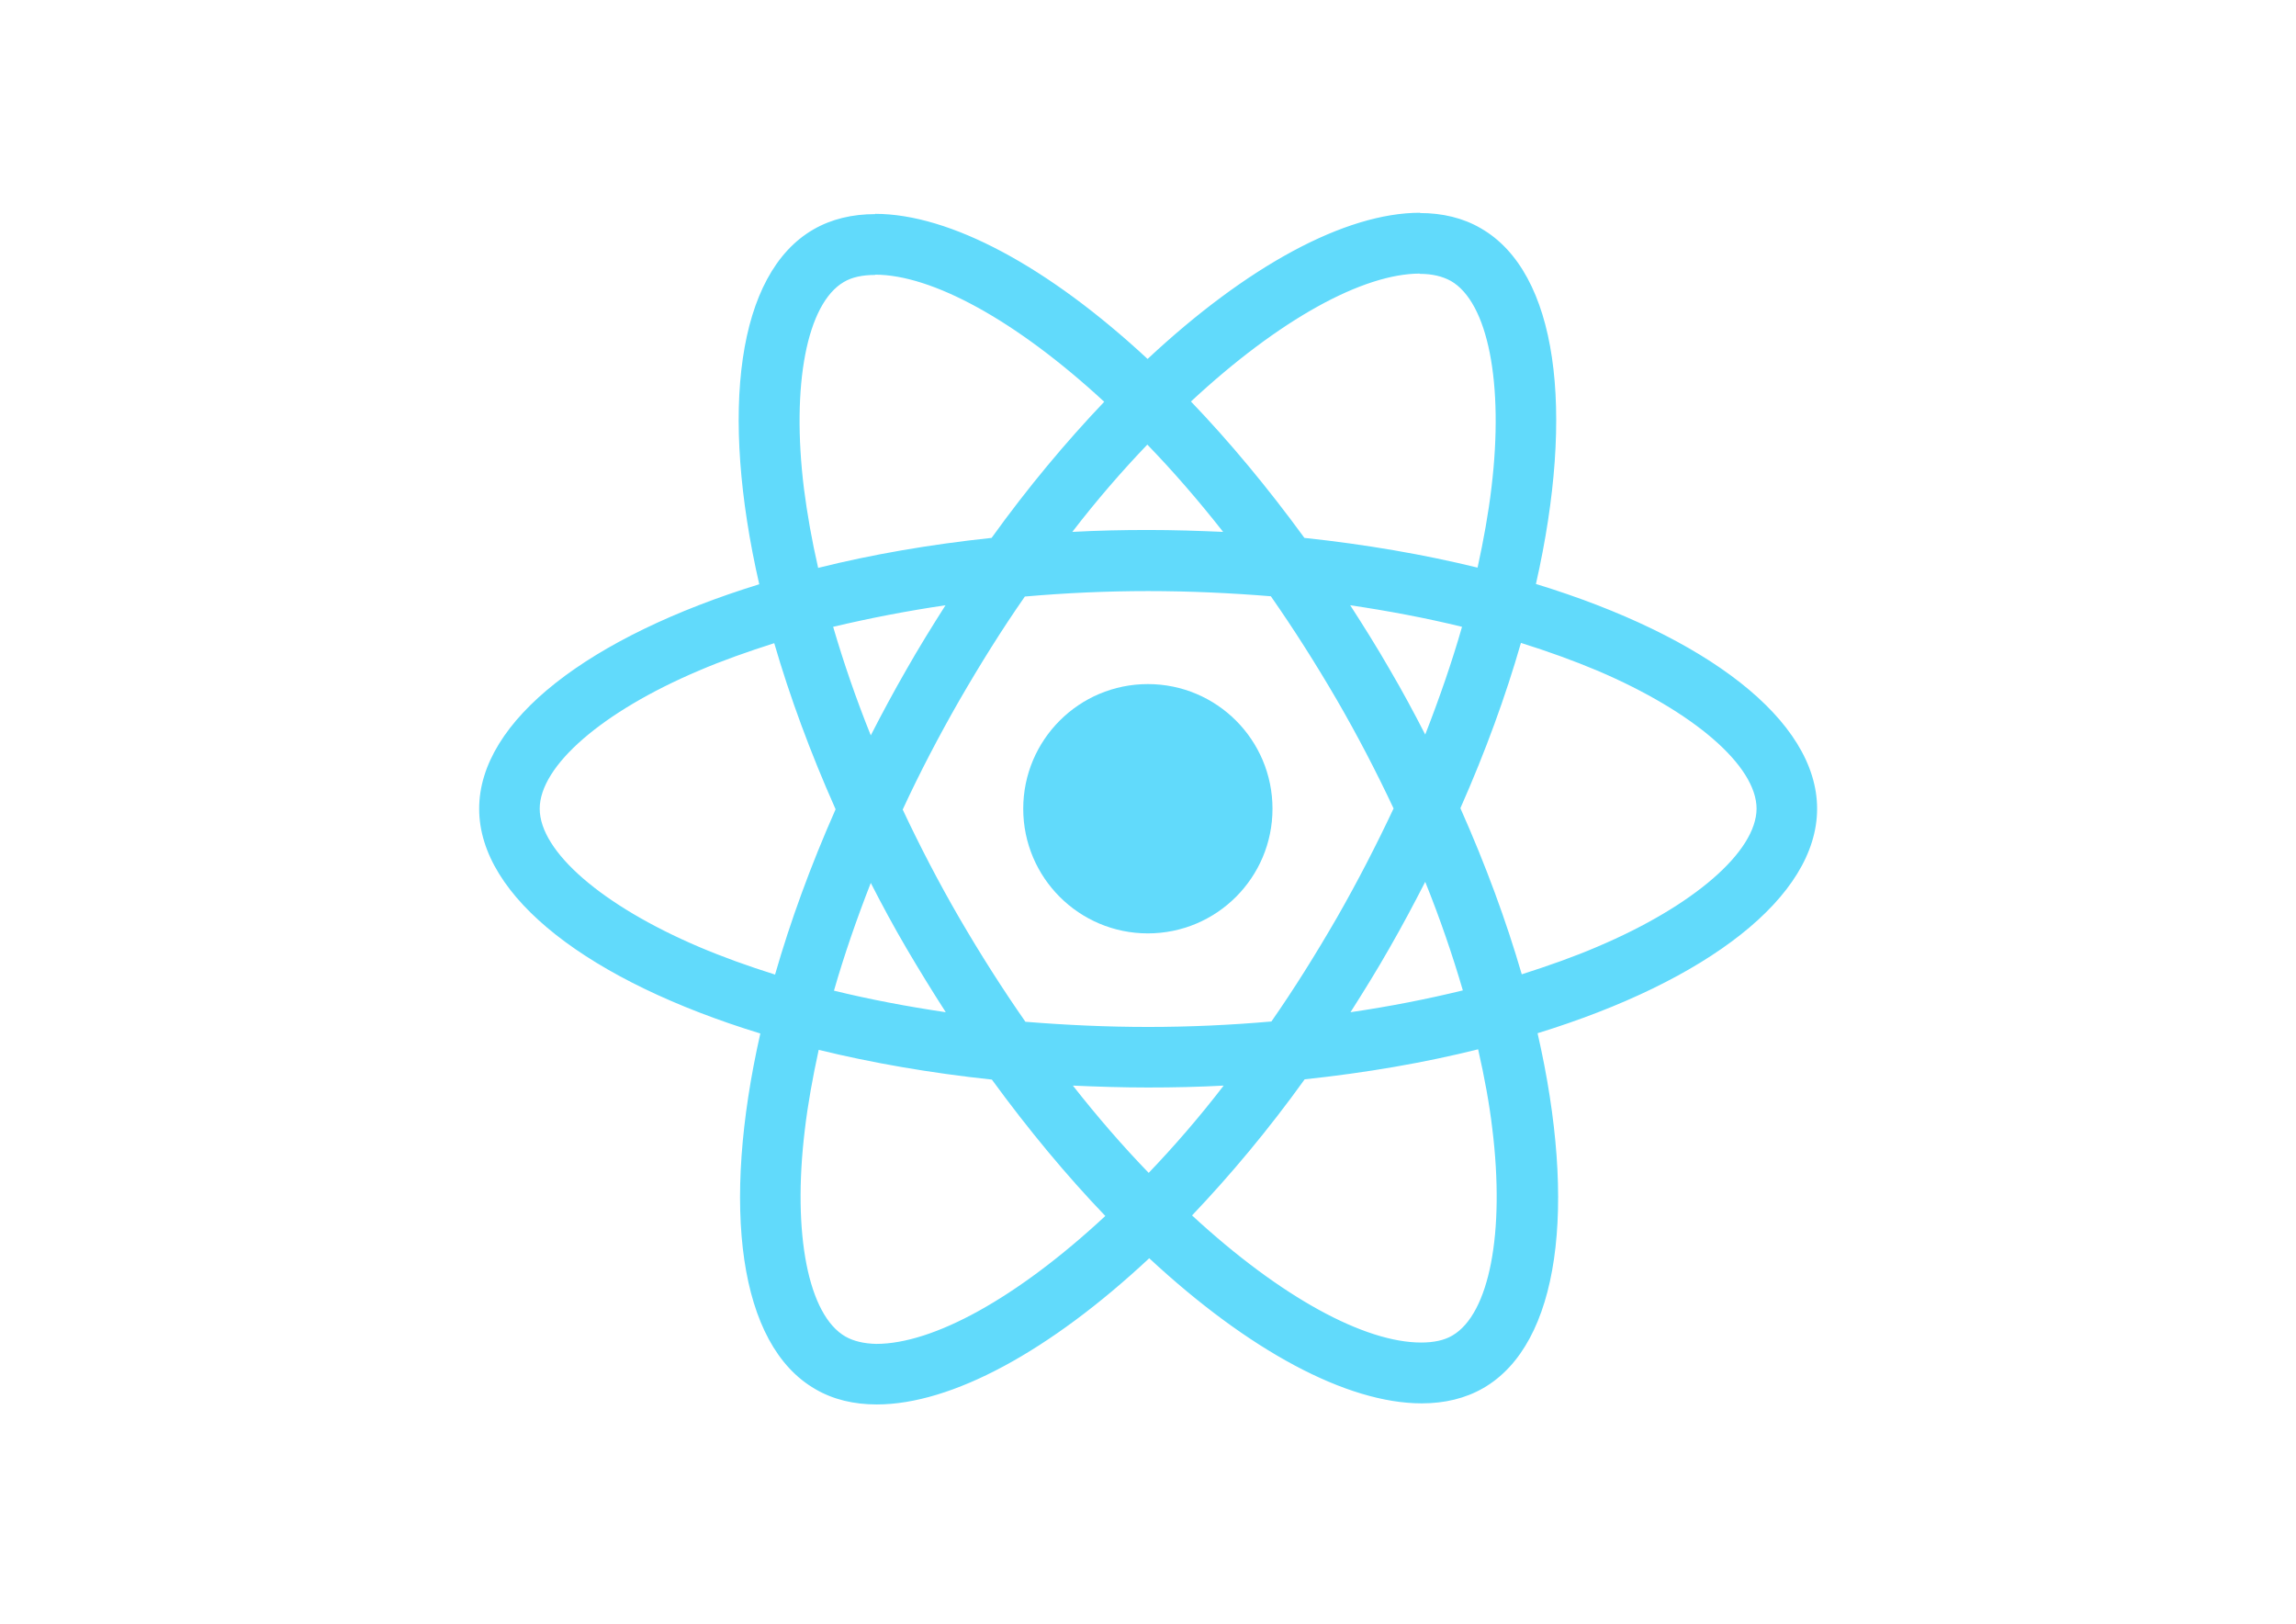
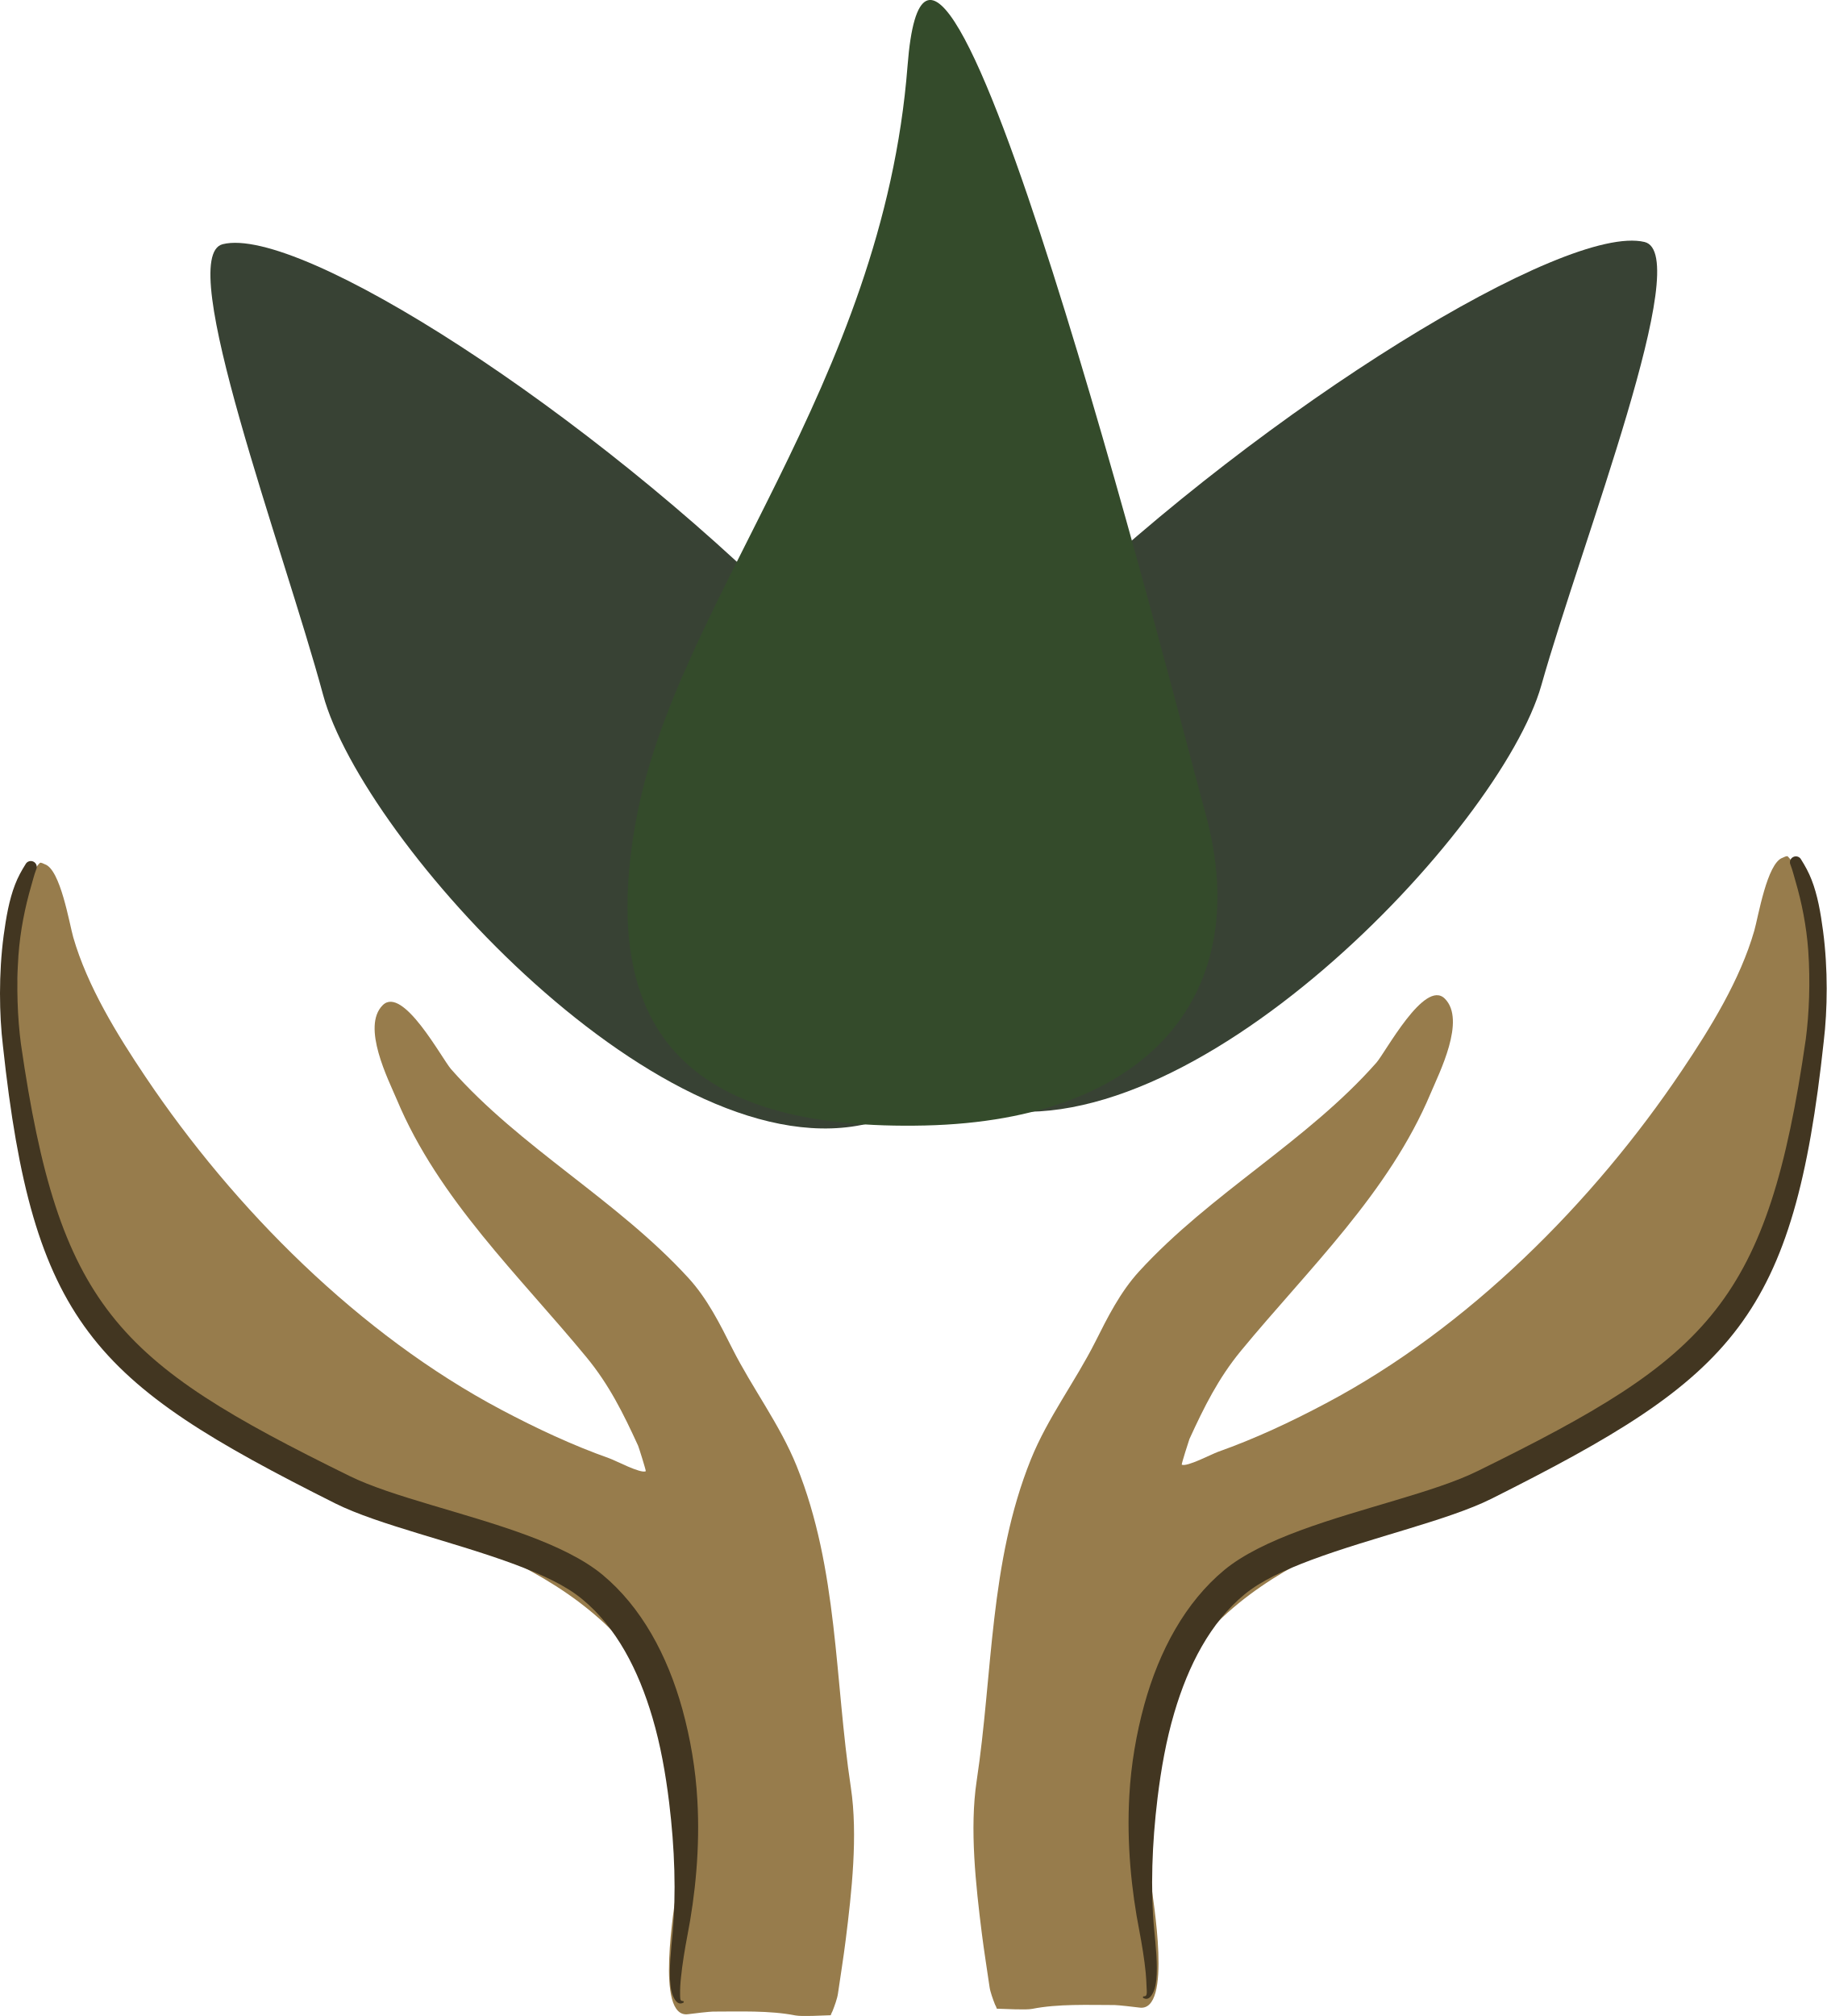
- <svg xmlns="http://www.w3.org/2000/svg" viewBox="0 0 841.9 595.3">
-   <g fill="#61DAFB">
-     <path d="M666.3 296.5c0-32.5-40.7-63.3-103.1-82.4 14.4-63.6 8-114.2-20.2-130.4-6.5-3.8-14.1-5.6-22.4-5.6v22.3c4.6 0 8.3.9 11.4 2.6 13.6 7.8 19.5 37.5 14.9 75.7-1.1 9.4-2.9 19.3-5.1 29.4-19.6-4.8-41-8.5-63.5-10.9-13.5-18.5-27.5-35.3-41.6-50 32.6-30.3 63.2-46.9 84-46.9V78c-27.5 0-63.5 19.6-99.9 53.6-36.4-33.8-72.4-53.2-99.9-53.2v22.3c20.7 0 51.4 16.5 84 46.6-14 14.7-28 31.4-41.3 49.9-22.6 2.4-44 6.1-63.6 11-2.3-10-4-19.7-5.2-29-4.7-38.2 1.1-67.9 14.6-75.8 3-1.8 6.9-2.6 11.5-2.6V78.5c-8.4 0-16 1.8-22.6 5.6-28.1 16.2-34.4 66.7-19.9 130.1-62.2 19.2-102.7 49.9-102.7 82.3 0 32.5 40.7 63.3 103.1 82.4-14.4 63.6-8 114.2 20.2 130.4 6.5 3.8 14.1 5.6 22.5 5.6 27.5 0 63.5-19.6 99.9-53.6 36.4 33.8 72.4 53.2 99.9 53.2 8.4 0 16-1.8 22.6-5.6 28.1-16.2 34.4-66.7 19.9-130.1 62-19.1 102.5-49.9 102.5-82.3zm-130.2-66.7c-3.7 12.9-8.3 26.2-13.5 39.5-4.1-8-8.4-16-13.1-24-4.6-8-9.5-15.8-14.4-23.4 14.2 2.1 27.9 4.7 41 7.9zm-45.8 106.5c-7.8 13.5-15.8 26.3-24.1 38.2-14.9 1.3-30 2-45.2 2-15.1 0-30.2-.7-45-1.9-8.3-11.9-16.4-24.6-24.2-38-7.6-13.1-14.5-26.4-20.8-39.8 6.2-13.4 13.2-26.8 20.7-39.9 7.8-13.5 15.8-26.3 24.1-38.2 14.9-1.3 30-2 45.2-2 15.1 0 30.2.7 45 1.9 8.3 11.9 16.4 24.6 24.2 38 7.6 13.1 14.5 26.4 20.8 39.8-6.3 13.4-13.2 26.8-20.7 39.9zm32.3-13c5.4 13.4 10 26.8 13.8 39.8-13.1 3.2-26.9 5.9-41.2 8 4.9-7.7 9.8-15.6 14.4-23.7 4.6-8 8.9-16.1 13-24.1zM421.2 430c-9.3-9.6-18.6-20.3-27.8-32 9 .4 18.2.7 27.5.7 9.4 0 18.7-.2 27.8-.7-9 11.7-18.3 22.4-27.5 32zm-74.4-58.9c-14.2-2.1-27.9-4.7-41-7.9 3.7-12.9 8.3-26.2 13.5-39.5 4.1 8 8.4 16 13.1 24 4.7 8 9.5 15.8 14.4 23.4zM420.7 163c9.3 9.6 18.6 20.3 27.8 32-9-.4-18.2-.7-27.5-.7-9.4 0-18.7.2-27.8.7 9-11.7 18.3-22.4 27.5-32zm-74 58.9c-4.9 7.7-9.8 15.6-14.4 23.7-4.6 8-8.9 16-13 24-5.4-13.4-10-26.8-13.8-39.8 13.1-3.1 26.9-5.8 41.2-7.9zm-90.5 125.2c-35.4-15.1-58.3-34.9-58.3-50.6 0-15.7 22.9-35.6 58.3-50.6 8.6-3.7 18-7 27.7-10.1 5.7 19.6 13.2 40 22.5 60.9-9.2 20.8-16.6 41.1-22.2 60.6-9.9-3.1-19.3-6.5-28-10.2zM310 490c-13.6-7.8-19.5-37.5-14.9-75.7 1.1-9.4 2.9-19.3 5.1-29.4 19.6 4.8 41 8.5 63.5 10.9 13.5 18.5 27.5 35.3 41.6 50-32.6 30.3-63.2 46.9-84 46.9-4.5-.1-8.3-1-11.3-2.7zm237.2-76.2c4.7 38.2-1.1 67.9-14.6 75.8-3 1.8-6.9 2.6-11.5 2.6-20.7 0-51.4-16.5-84-46.6 14-14.7 28-31.4 41.3-49.9 22.6-2.4 44-6.1 63.6-11 2.3 10.1 4.1 19.8 5.2 29.1zm38.5-66.7c-8.6 3.7-18 7-27.7 10.1-5.7-19.6-13.2-40-22.5-60.9 9.2-20.8 16.6-41.1 22.2-60.6 9.9 3.1 19.3 6.5 28.1 10.2 35.4 15.1 58.3 34.9 58.3 50.6-.1 15.7-23 35.6-58.4 50.6zM320.8 78.4z" />
-     <circle cx="420.9" cy="296.5" r="45.7" />
-     <path d="M520.5 78.1z" />
-   </g>
+ <svg xmlns="http://www.w3.org/2000/svg" width="29" height="32" viewBox="0 0 29 32" fill="none">
+   <path fill-rule="evenodd" clip-rule="evenodd" d="M15.796 31.817C15.764 31.736 15.721 31.618 15.71 31.541C15.669 31.256 15.623 30.974 15.587 30.688C15.492 29.93 15.391 29.026 15.505 28.269C15.763 26.565 15.706 24.803 16.365 23.167C16.633 22.503 17.068 21.934 17.389 21.298C17.584 20.91 17.783 20.51 18.085 20.18C19.223 18.937 20.749 18.118 21.852 16.867C21.994 16.706 22.617 15.534 22.937 15.851C23.279 16.191 22.847 17.033 22.712 17.355C22.049 18.934 20.775 20.139 19.702 21.44C19.342 21.877 19.116 22.333 18.883 22.842C18.874 22.864 18.753 23.245 18.761 23.249C18.842 23.289 19.24 23.079 19.334 23.046C19.931 22.834 20.494 22.57 21.053 22.273C23.305 21.081 25.296 19.085 26.703 16.989C27.154 16.319 27.627 15.55 27.85 14.774C27.913 14.556 28.053 13.697 28.3 13.615C28.314 13.611 28.366 13.578 28.383 13.595C28.929 14.137 28.725 17.12 28.624 17.819C28.305 20.018 26.908 21.738 25.296 22.757C23.319 24.005 20.579 24.224 19.027 26.074C18.169 27.095 18.15 28.544 18.273 29.882C18.295 30.121 18.624 31.95 18.085 31.866C18.023 31.857 17.741 31.826 17.696 31.826C17.276 31.826 16.797 31.805 16.386 31.887C16.284 31.907 15.957 31.887 15.825 31.884C15.819 31.865 15.809 31.839 15.796 31.817Z" fill="#977C4C" />
+   <path fill-rule="evenodd" clip-rule="evenodd" d="M13.217 31.922C13.249 31.841 13.292 31.723 13.303 31.645C13.344 31.361 13.39 31.079 13.426 30.792C13.521 30.035 13.622 29.13 13.508 28.373C13.25 26.669 13.307 24.908 12.648 23.272C12.38 22.608 11.945 22.039 11.624 21.402C11.429 21.015 11.23 20.614 10.928 20.284C9.79 19.041 8.264 18.222 7.161 16.971C7.019 16.81 6.396 15.638 6.076 15.955C5.734 16.295 6.166 17.137 6.302 17.459C6.964 19.038 8.239 20.243 9.311 21.544C9.671 21.981 9.897 22.438 10.13 22.947C10.14 22.968 10.26 23.349 10.252 23.353C10.171 23.394 9.773 23.183 9.679 23.15C9.082 22.938 8.52 22.674 7.96 22.378C5.708 21.185 3.717 19.189 2.31 17.093C1.86 16.423 1.387 15.655 1.163 14.878C1.101 14.661 0.96 13.801 0.713 13.719C0.7 13.715 0.648 13.682 0.631 13.699C0.084 14.242 0.288 17.225 0.389 17.923C0.709 20.123 2.105 21.842 3.717 22.861C5.694 24.11 8.434 24.329 9.987 26.178C10.844 27.199 10.863 28.649 10.74 29.986C10.718 30.225 10.389 32.054 10.928 31.971C10.99 31.961 11.272 31.93 11.317 31.93C11.737 31.93 12.217 31.91 12.627 31.991C12.729 32.011 13.056 31.992 13.188 31.988C13.194 31.97 13.205 31.943 13.217 31.922Z" fill="#977C4C" />
+   <path fill-rule="evenodd" clip-rule="evenodd" d="M15.525 17.559C7.162 15.482 23.599 3.241 26.108 3.841C26.905 4.032 25.115 8.59 24.47 10.877C23.825 13.163 18.875 18.391 15.525 17.559Z" fill="#384234" />
+   <path fill-rule="evenodd" clip-rule="evenodd" d="M13.829 17.822C21.963 15.711 5.976 3.266 3.536 3.876C2.76 4.069 4.501 8.704 5.129 11.028C5.756 13.353 10.57 18.668 13.829 17.822Z" fill="#384234" />
+   <path fill-rule="evenodd" clip-rule="evenodd" d="M14.684 17.865C11.067 17.947 9.466 16.508 10.095 13.033C10.724 9.557 14.014 6.113 14.408 1.044C14.8 -4.025 18.587 10.897 19.141 12.924C19.905 15.725 18.3 17.782 14.684 17.865Z" fill="#344B2B" />
+   <path fill-rule="evenodd" clip-rule="evenodd" d="M18.156 31.717C18.148 31.715 18.143 31.707 18.145 31.699C18.147 31.691 18.155 31.686 18.163 31.688C18.218 31.688 18.206 31.625 18.202 31.528C18.199 31.468 18.197 31.395 18.189 31.315C18.169 31.105 18.126 30.85 18.09 30.659C17.962 30.009 17.885 29.256 17.929 28.498C17.956 28.008 18.04 27.518 18.167 27.056C18.405 26.195 18.82 25.433 19.435 24.922C19.731 24.677 20.159 24.471 20.641 24.293C21.599 23.938 22.782 23.684 23.454 23.352C25.309 22.441 26.465 21.776 27.234 20.795C27.984 19.838 28.367 18.581 28.668 16.495C28.721 16.091 28.742 15.585 28.707 15.088C28.679 14.698 28.602 14.319 28.506 13.992C28.479 13.9 28.458 13.812 28.426 13.729C28.403 13.682 28.422 13.626 28.469 13.603C28.515 13.58 28.572 13.598 28.595 13.645C28.657 13.743 28.715 13.848 28.761 13.967C28.855 14.208 28.904 14.488 28.942 14.776C29.022 15.379 29.013 16.03 28.953 16.53C28.717 18.72 28.358 20.052 27.596 21.069C26.814 22.112 25.607 22.822 23.675 23.791C22.992 24.131 21.792 24.398 20.818 24.761C20.396 24.919 20.018 25.093 19.759 25.307C19.215 25.755 18.864 26.434 18.642 27.189C18.514 27.622 18.433 28.08 18.377 28.538C18.288 29.264 18.264 29.99 18.323 30.626C18.346 30.863 18.382 31.194 18.357 31.426C18.349 31.496 18.338 31.557 18.318 31.604C18.275 31.705 18.221 31.751 18.156 31.717Z" fill="#423621" />
+   <path fill-rule="evenodd" clip-rule="evenodd" d="M10.837 31.762C10.845 31.761 10.853 31.765 10.855 31.773C10.857 31.781 10.852 31.789 10.844 31.791C10.779 31.825 10.725 31.779 10.682 31.678C10.662 31.631 10.65 31.571 10.643 31.5C10.618 31.268 10.654 30.937 10.677 30.7C10.736 30.064 10.712 29.338 10.623 28.612C10.567 28.154 10.486 27.696 10.358 27.264C10.136 26.509 9.786 25.829 9.241 25.382C8.982 25.167 8.604 24.993 8.182 24.835C7.208 24.472 6.008 24.205 5.325 23.865C3.393 22.896 2.186 22.186 1.405 21.143C0.642 20.126 0.283 18.795 0.047 16.605C-0.013 16.104 -0.022 15.454 0.058 14.85C0.097 14.563 0.145 14.283 0.239 14.041C0.284 13.923 0.343 13.817 0.405 13.719C0.428 13.673 0.485 13.654 0.531 13.677C0.578 13.7 0.597 13.757 0.574 13.803C0.542 13.886 0.521 13.975 0.494 14.067C0.399 14.394 0.321 14.773 0.293 15.163C0.257 15.659 0.279 16.166 0.332 16.569C0.633 18.655 1.016 19.913 1.766 20.87C2.535 21.851 3.691 22.515 5.546 23.427C6.218 23.759 7.401 24.012 8.359 24.367C8.841 24.545 9.269 24.751 9.565 24.996C10.18 25.507 10.595 26.27 10.833 27.13C10.96 27.593 11.044 28.082 11.071 28.572C11.115 29.33 11.038 30.083 10.911 30.733C10.874 30.924 10.832 31.179 10.811 31.389C10.8 31.489 10.796 31.576 10.797 31.644C10.799 31.715 10.791 31.762 10.837 31.762Z" fill="#423621" />
</svg>
